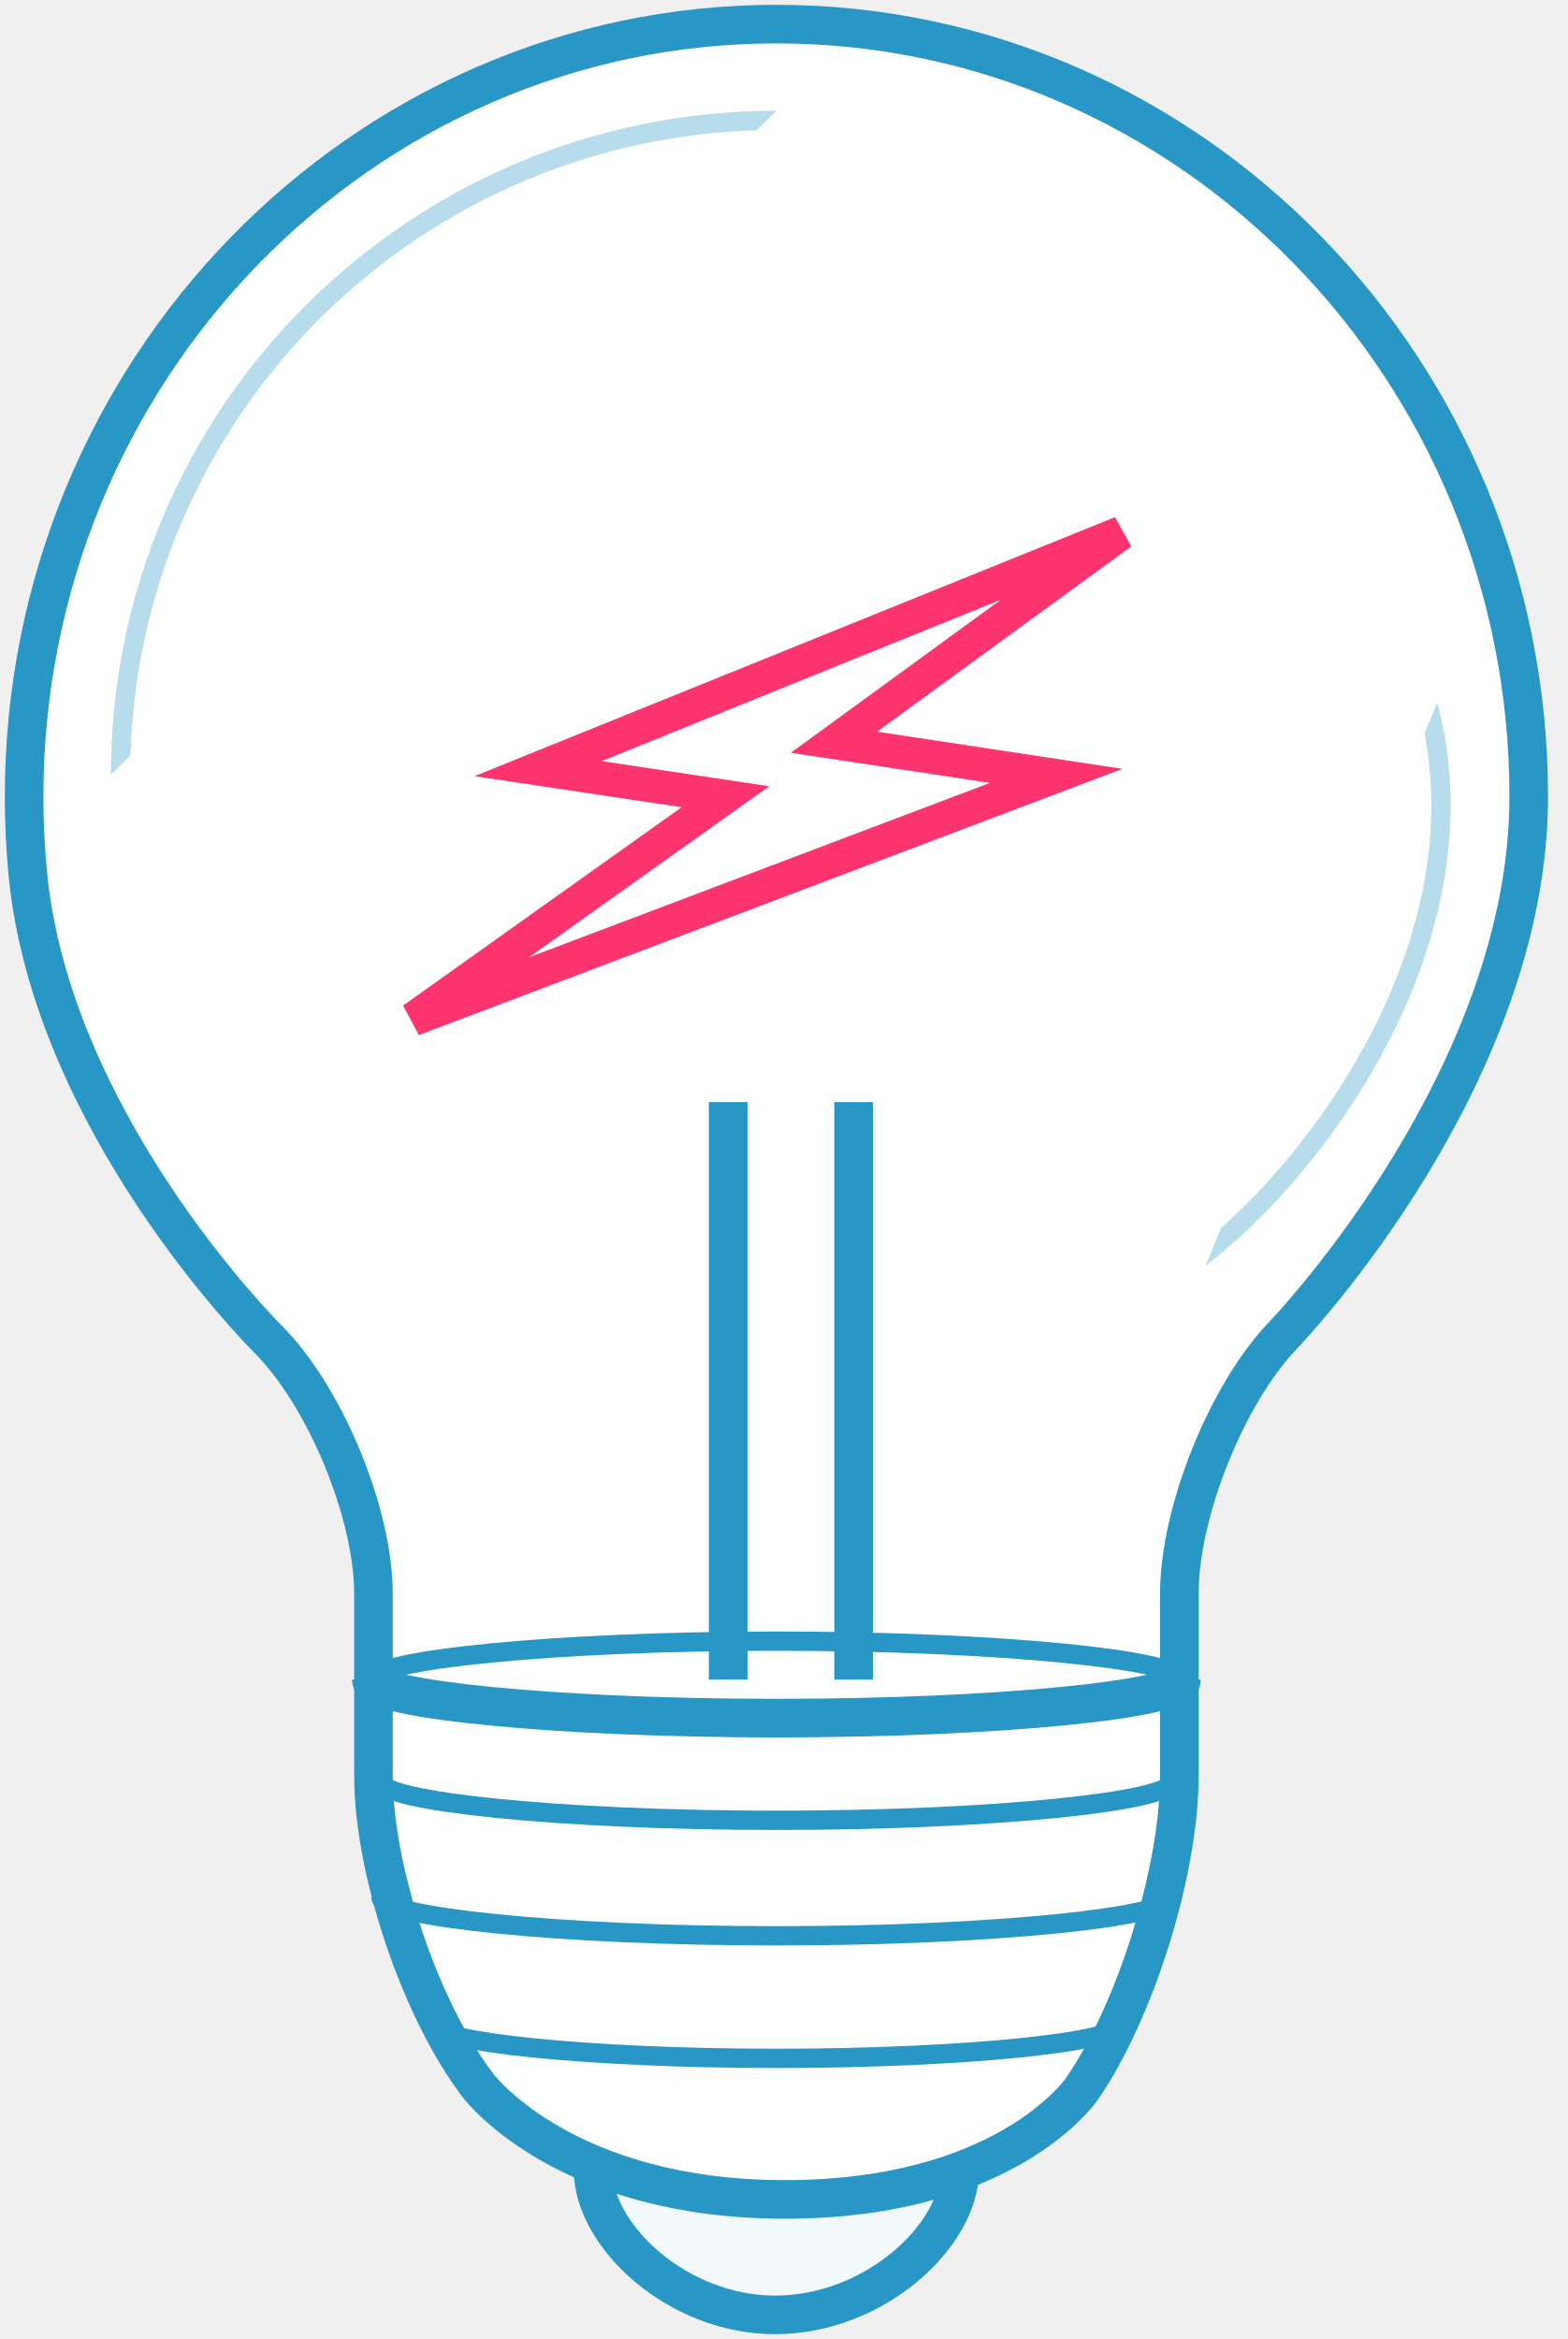
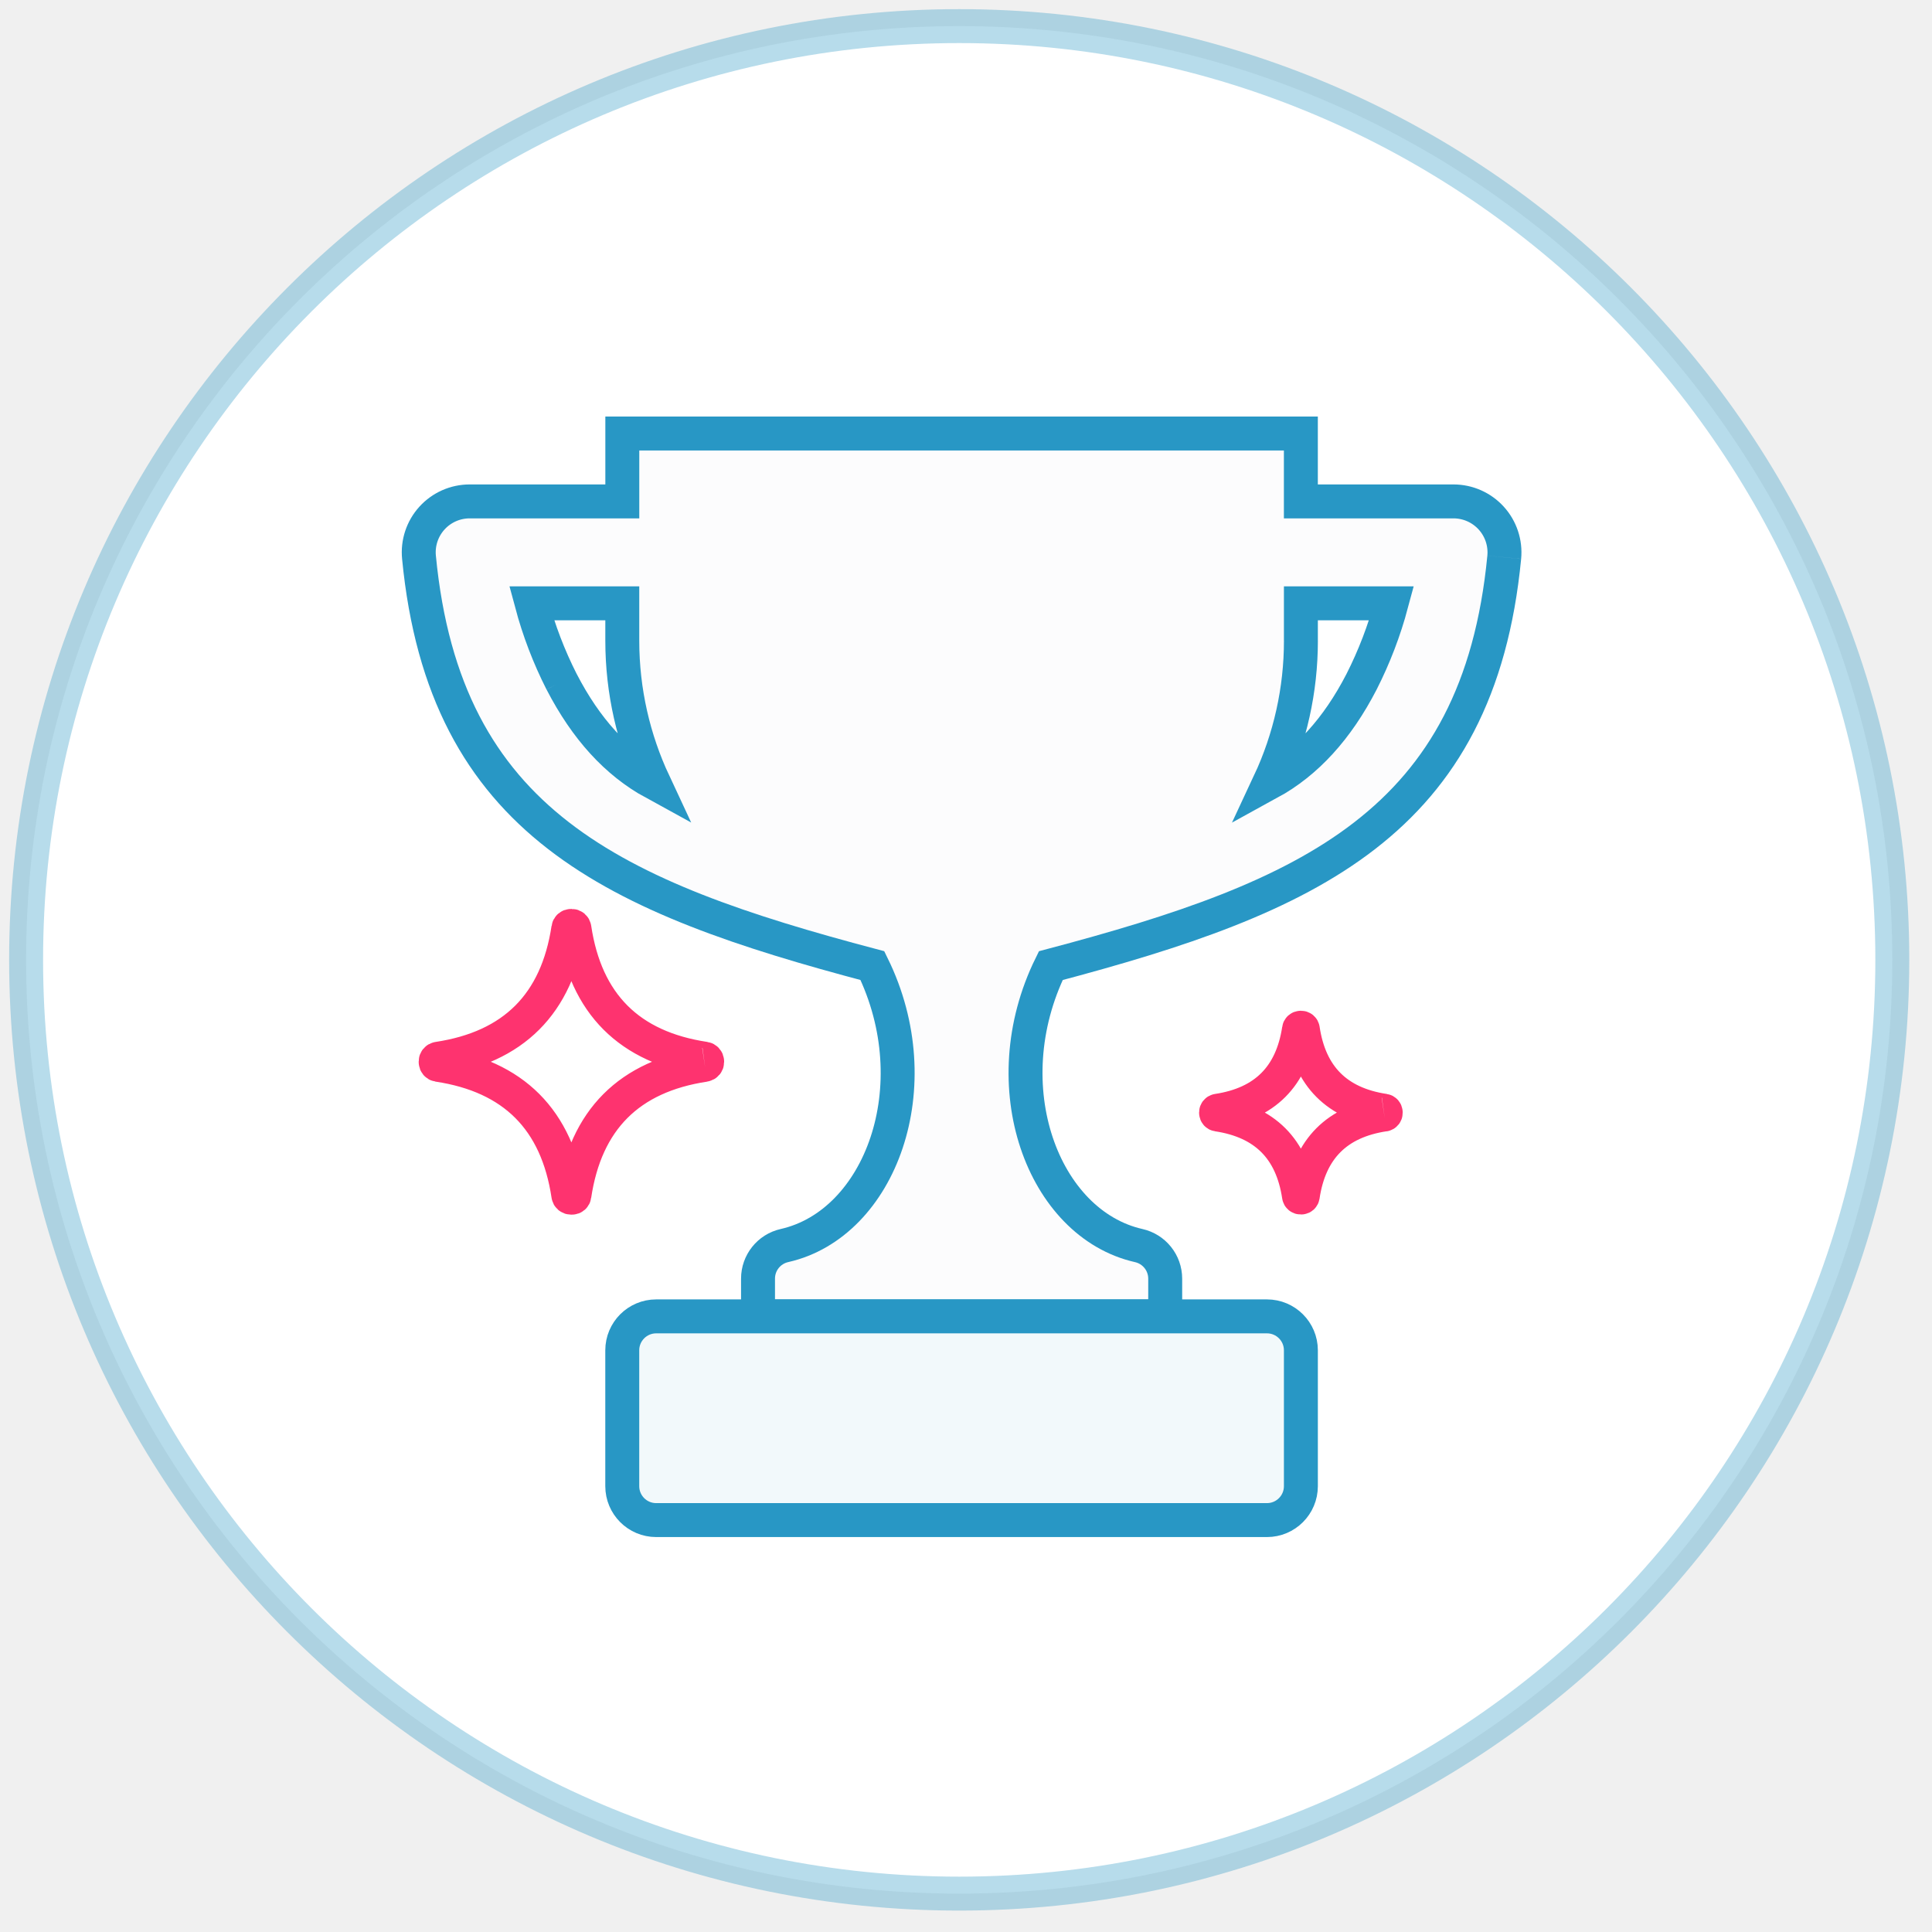
- <svg xmlns="http://www.w3.org/2000/svg" xmlns:xlink="http://www.w3.org/1999/xlink" width="65" height="97" viewBox="0 0 65 97">
-   <defs>
-     <path d="M31.2 3.592c-15.243 0-27.6 12.33-27.6 27.542" id="a" />
-     <mask id="c" x="0" y="0" width="27.6" height="27.542" fill="#fff">
-       <use xlink:href="#a" />
-     </mask>
-     <path d="M61.464 29.778c-5.813 2.372-15.33 9.953-15.33 20.076" id="b" />
-     <mask id="d" x="0" y="0" width="15.329" height="20.076" fill="#fff">
-       <use xlink:href="#b" />
-     </mask>
-   </defs>
-   <g transform="translate(1 1)" fill="none" fill-rule="evenodd">
-     <path d="M23.6 89.013h2.556c0 1.164 10.088 1.04 10.088 0H38.8c0 2.695-3.533 5.987-7.655 5.987-4.063 0-7.545-3.292-7.545-5.987z" stroke="#2897C5" stroke-width="1.6" fill="#F2F9FB" />
-     <path d="M18.822 85.484c-2.39-3.133-4.333-8.89-4.333-12.836v-7.536c0-3.363-2.007-8.21-4.38-10.583-.366-.367-8.972-9.077-9.957-19.3A33.476 33.476 0 0 1 0 32.038C0 14.37 13.996 0 31.2 0c17.206 0 31.2 14.374 31.2 32.04 0 11.55-9.78 21.91-10.196 22.344-2.328 2.432-4.294 7.335-4.294 10.707v7.558c0 3.926-1.812 9.748-4.04 12.976-.128.188-3.268 4.586-12.323 4.586-9.017 0-12.578-4.532-12.725-4.726z" stroke="#2897C5" stroke-width="1.6" fill="#FFF" />
-     <path stroke="#FE346F" stroke-width="1.4" fill="#FFF" d="M45.504 21.095L33.587 29.78l9.216 1.396-26.68 10.095 12.963-9.23-7.77-1.165z" />
-     <g stroke="#2897C5">
-       <path d="M48 68.655c0-.803-7.522-1.596-16.8-1.596s-16.8.792-16.8 1.595" stroke-width=".8" />
-       <path d="M14.4 68.655c0 .804 7.522 1.597 16.8 1.597S48 69.46 48 68.655" stroke-width="1.6" />
-     </g>
-     <path d="M14.8 72.893c0 .804 7.343 1.597 16.4 1.597 9.057 0 16.4-.793 16.4-1.597M14.8 77.683c0 .804 7.343 1.597 16.4 1.597 9.057 0 16.4-.793 16.4-1.597M17 82.98c0 .695 6.358 1.382 14.2 1.382s14.2-.687 14.2-1.383" stroke="#2897C5" stroke-width=".8" />
-     <path fill="#2897C5" d="M28.4 44.706H30v23.95h-1.6zM33.6 44.706h1.6v23.95h-1.6z" />
-     <use stroke-opacity=".333" stroke="#2897C5" mask="url(#c)" stroke-width="1.6" fill="#FFF" xlink:href="#a" />
-     <use stroke-opacity=".333" stroke="#2897C5" mask="url(#d)" stroke-width="1.6" fill="#FFF" transform="rotate(165 53.8 39.816)" xlink:href="#b" />
+ <svg xmlns="http://www.w3.org/2000/svg" width="74" height="74" viewBox="0 0 74 74">
+   <g stroke-width="1.3" fill="none" fill-rule="evenodd">
+     <path d="M72.48 36.765c0 19.753-16.002 35.765-35.74 35.765C17.002 72.53 1 56.518 1 36.765 1 17.013 17.002 1 36.74 1c19.738 0 35.74 16.013 35.74 35.765" stroke-opacity=".333" stroke="#2897C5" fill="#FFF" />
+     <path d="M21.512 26.115a15.5 15.5 0 0 1-1.15-3.006h3.473v1.43c0 1.947.437 3.79 1.21 5.444-1.432-.783-2.602-2.067-3.533-3.87m28.315-1.574v-1.43H53.3a15.458 15.458 0 0 1-1.15 3.005c-.93 1.802-2.1 3.086-3.532 3.87a12.84 12.84 0 0 0 1.21-5.445m7.788-3.194a1.953 1.953 0 0 0-1.94-2.14h-5.85v-2.6h-25.99v2.6h-5.848a1.95 1.95 0 0 0-1.94 2.14c.984 10.19 7.47 13.024 17.367 15.64 2.27 4.62.3 9.893-3.367 10.722a1.297 1.297 0 0 0-1.014 1.268v1.445H44.63v-1.444c0-.61-.422-1.134-1.015-1.268-3.667-.83-5.638-6.103-3.367-10.722 9.896-2.616 16.383-5.45 17.368-15.64" stroke="#2897C5" fill="#FCFCFD" />
+     <path d="M49.827 56.923a1.3 1.3 0 0 1-1.3 1.3H25.134a1.3 1.3 0 0 1-1.3-1.3V51.72a1.3 1.3 0 0 1 1.3-1.3h23.393a1.3 1.3 0 0 1 1.3 1.3v5.203z" stroke="#2897C5" fill="#F2F9FB" />
+     <path d="M53.02 42.69a.065.065 0 0 0 .056-.065v-.016a.065.065 0 0 0-.055-.065c-1.808-.272-2.85-1.313-3.12-3.123a.065.065 0 0 0-.065-.056h-.016a.065.065 0 0 0-.065.056c-.272 1.81-1.312 2.85-3.122 3.123a.066.066 0 0 0-.055.064v.015c0 .033.023.06.056.065 1.81.272 2.85 1.313 3.12 3.124a.065.065 0 0 0 .065.055h.022c.028 0 .052-.022.057-.05.27-1.815 1.31-2.858 3.12-3.13M26.995 40.783a.104.104 0 0 0 .09-.103v-.027a.104.104 0 0 0-.09-.102c-2.895-.434-4.56-2.1-4.994-4.997a.103.103 0 0 0-.102-.09h-.026a.104.104 0 0 0-.103.09c-.435 2.897-2.1 4.563-4.995 4.998a.104.104 0 0 0-.088.103v.027c0 .05.037.095.088.103 2.896.434 4.56 2.1 4.994 4.998.007.052.05.09.102.09h.038a.09.09 0 0 0 .09-.08c.432-2.902 2.096-4.572 4.995-5.007" stroke="#FE336F" fill="#FFF" />
  </g>
</svg>
